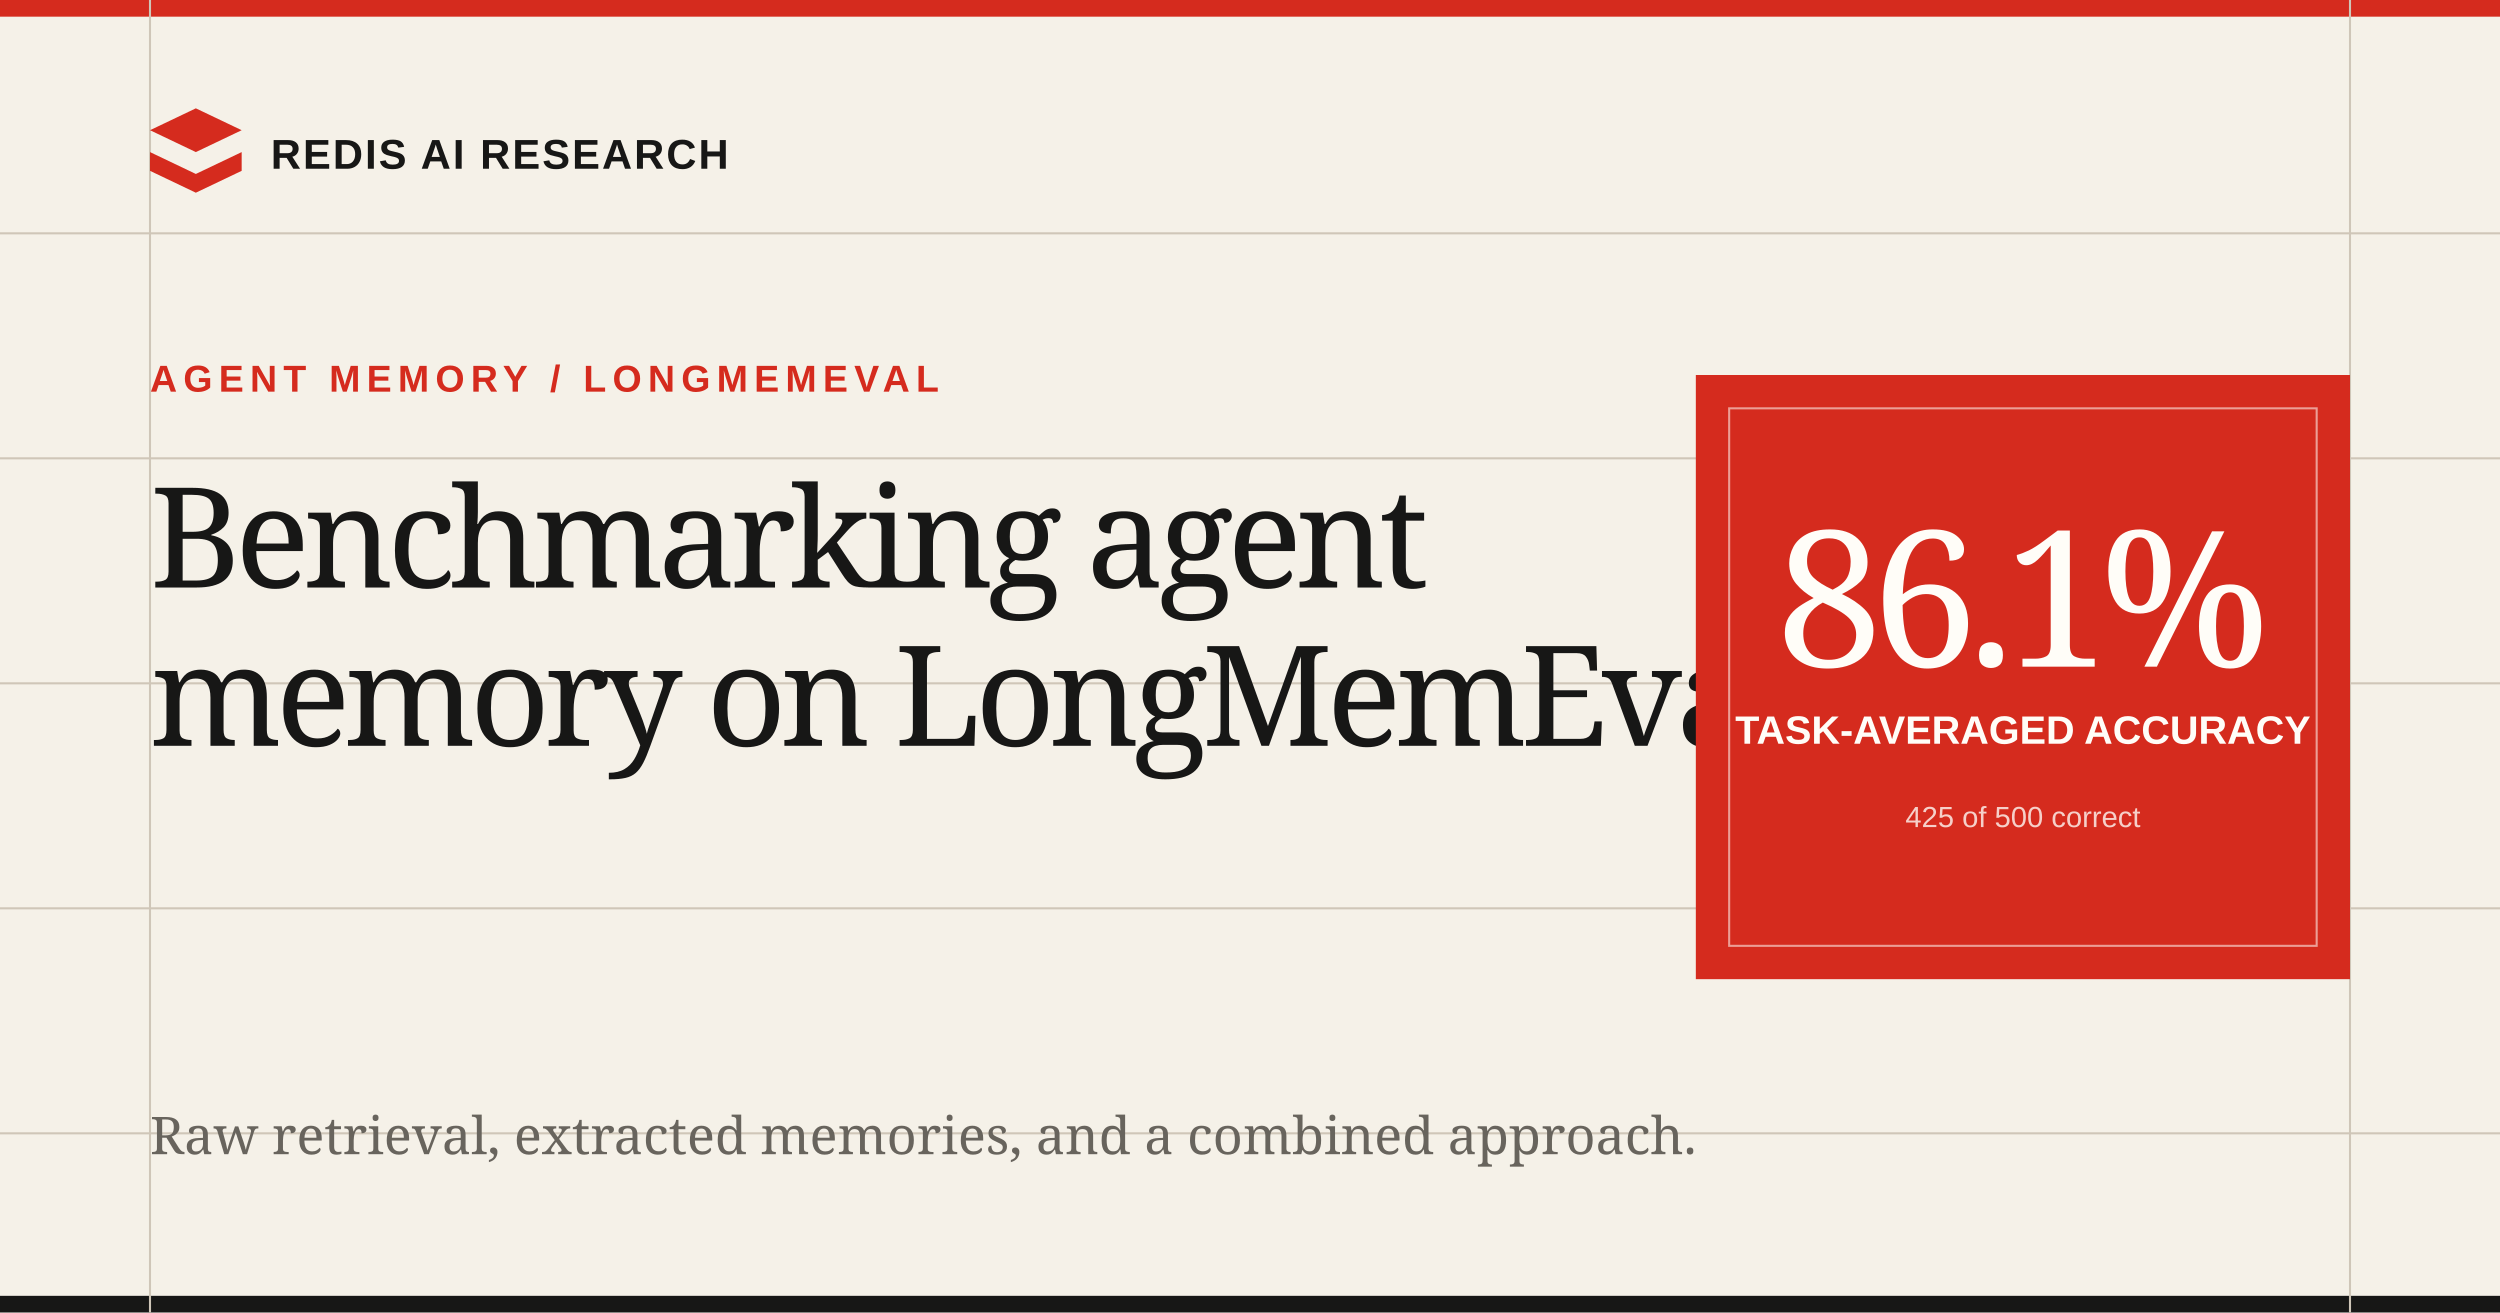
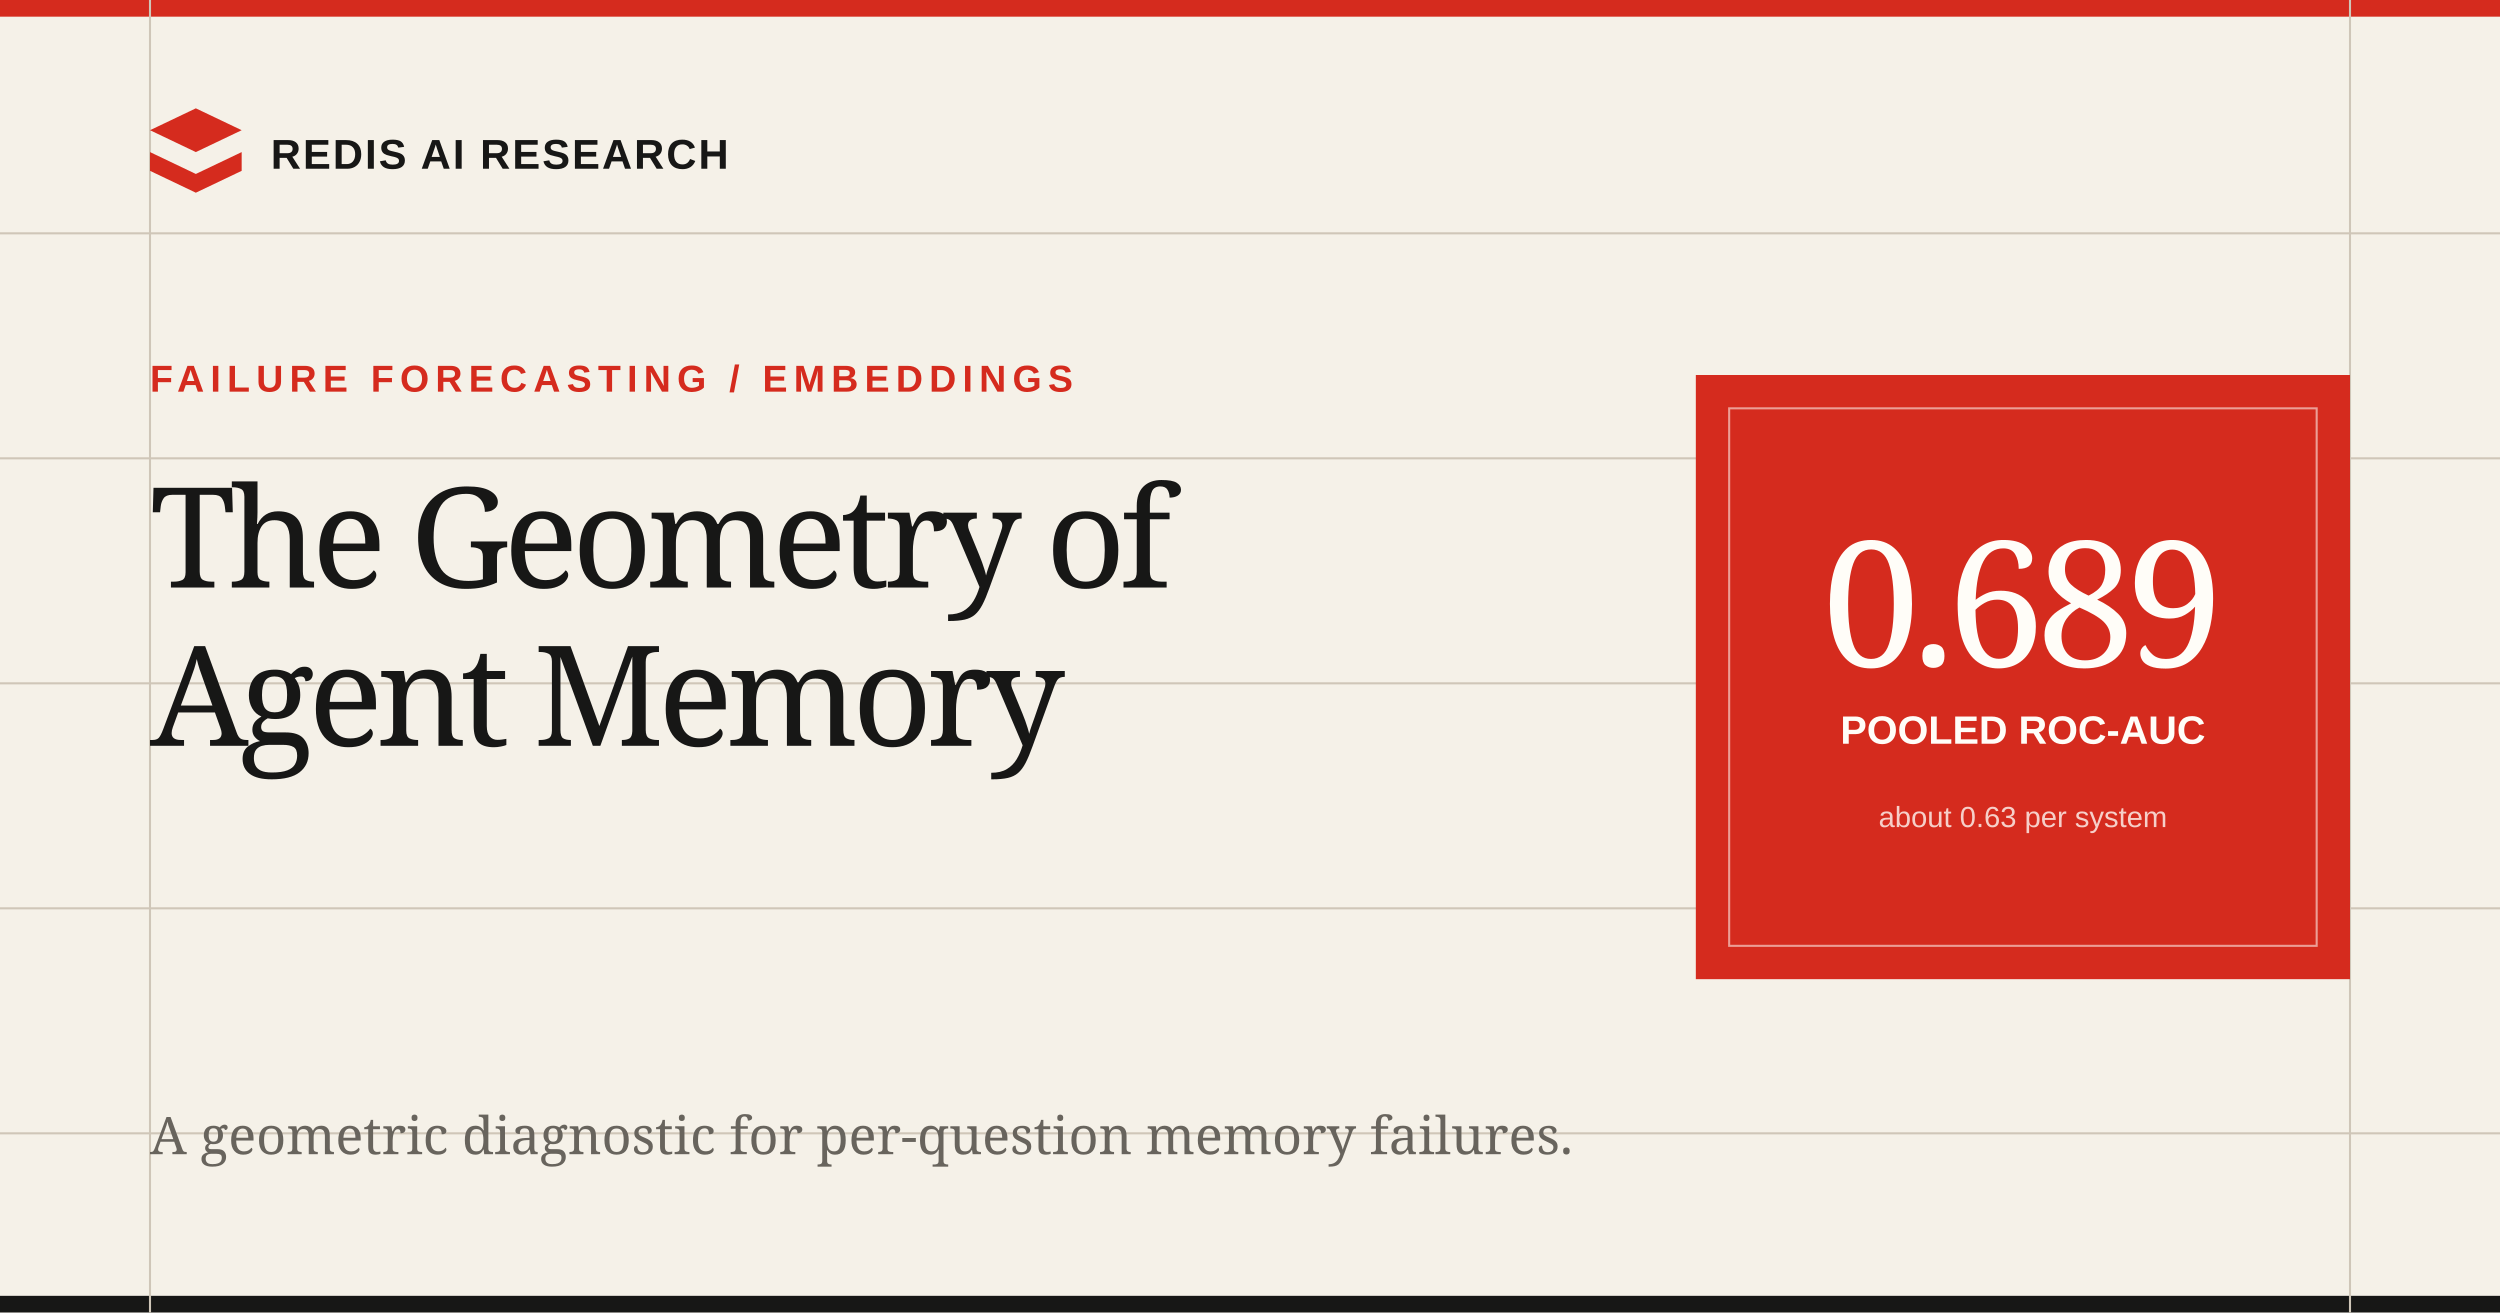
<svg xmlns="http://www.w3.org/2000/svg" width="1200" height="630" viewBox="0 0 1200 630" role="img" aria-labelledby="title desc">
  <rect width="1200" height="630" fill="#f5f1e8" />
  <path d="M0 0h1200v8H0z" fill="#d52b1e" />
  <path d="M0 622h1200v8H0z" fill="#171716" />
  <g fill="none" stroke="#cfc6b8">
    <path d="M0 112h1200M0 220h1200M0 328h1200M0 436h1200M0 544h1200" />
    <path d="M72 0v630M1128 0v630" />
  </g>
  <g transform="translate(72 52)">
    <path d="m22 0 22 10.5L22 21 0 10.5 22 0Z" fill="#d52b1e" />
    <path d="m0 21 22 10.5L44 21v9L22 40.5 0 30v-9Z" fill="#d52b1e" />
    <text x="58" y="29" fill="#171716" font-family="Arial, sans-serif" font-size="20" font-weight="700" letter-spacing="1">REDIS AI RESEARCH</text>
  </g>
-   <text x="72" y="188" fill="#d52b1e" font-family="Arial, sans-serif" font-size="18" font-weight="700" letter-spacing="3">AGENT MEMORY / LONGMEMEVAL</text>
+   <text x="72" y="188" fill="#d52b1e" font-family="Arial, sans-serif" font-size="18" font-weight="700" letter-spacing="3">FAILURE FORECASTING / EMBEDDINGS</text>
  <text x="72" y="282" fill="#171716" font-family="Georgia, serif" font-size="67" letter-spacing="-3">
-     <tspan x="72">Benchmarking agent</tspan>
-     <tspan x="72" dy="76">memory on LongMemEval</tspan>
+     <tspan x="72">The Geometry of</tspan>
+     <tspan x="72" dy="76">Agent Memory</tspan>
  </text>
  <g transform="translate(814 180)">
    <rect width="314" height="290" fill="#d52b1e" />
    <rect x="16" y="16" width="282" height="258" fill="none" stroke="#fffdf8" stroke-opacity=".55" />
-     <text x="157" y="140" fill="#fffdf8" font-family="Georgia, serif" font-size="91" text-anchor="middle" letter-spacing="-5">86.1%</text>
-     <text x="157" y="177" fill="#fffdf8" font-family="Arial, sans-serif" font-size="19" font-weight="700" text-anchor="middle">TASK-AVERAGED ACCURACY</text>
-     <text x="157" y="217" fill="#fffdf8" fill-opacity=".78" font-family="Arial, sans-serif" font-size="14" text-anchor="middle">425 of 500 correct</text>
+     <text x="157" y="140" fill="#fffdf8" font-family="Georgia, serif" font-size="84" text-anchor="middle" letter-spacing="-4">0.689</text>
+     <text x="157" y="177" fill="#fffdf8" font-family="Arial, sans-serif" font-size="19" font-weight="700" text-anchor="middle">POOLED ROC-AUC</text>
+     <text x="157" y="217" fill="#fffdf8" fill-opacity=".78" font-family="Arial, sans-serif" font-size="14" text-anchor="middle">about 0.63 per system</text>
  </g>
-   <text x="72" y="554" fill="#68645d" font-family="Georgia, serif" font-size="25">Raw retrieval, extracted memories, and a combined approach.</text>
+   <text x="72" y="554" fill="#68645d" font-family="Georgia, serif" font-size="25">A geometric diagnostic for per-question memory failures.</text>
</svg>
